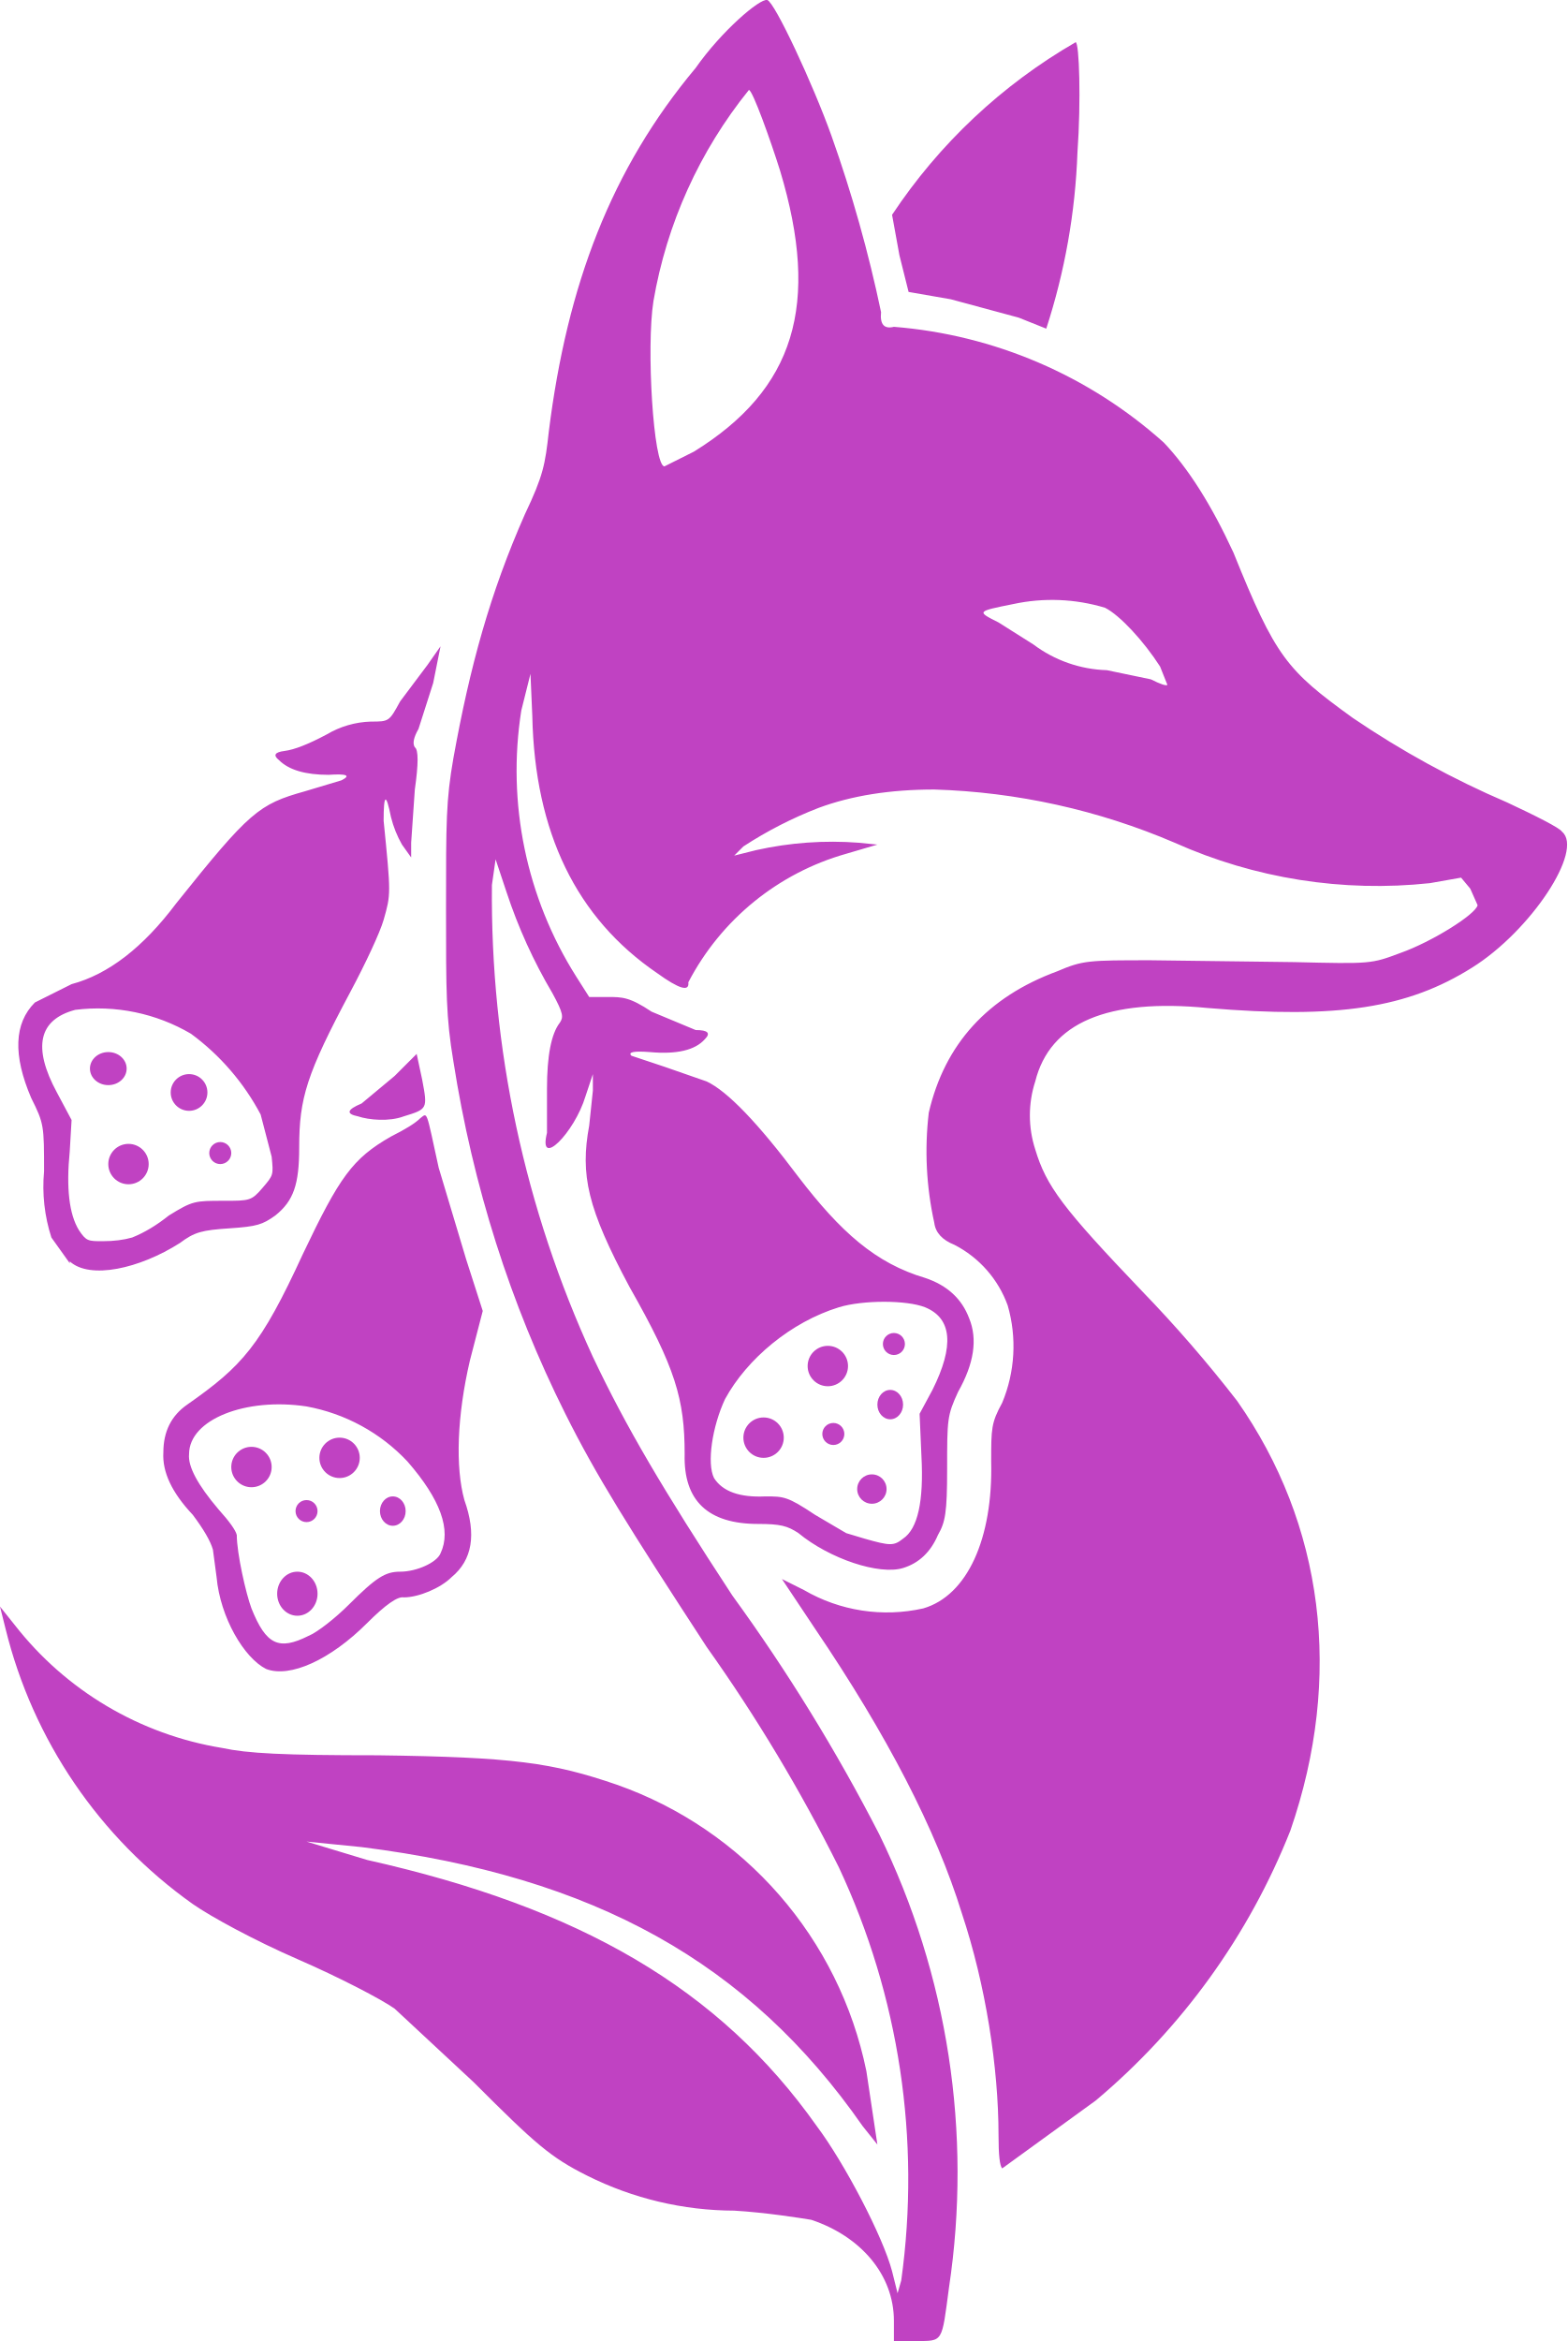
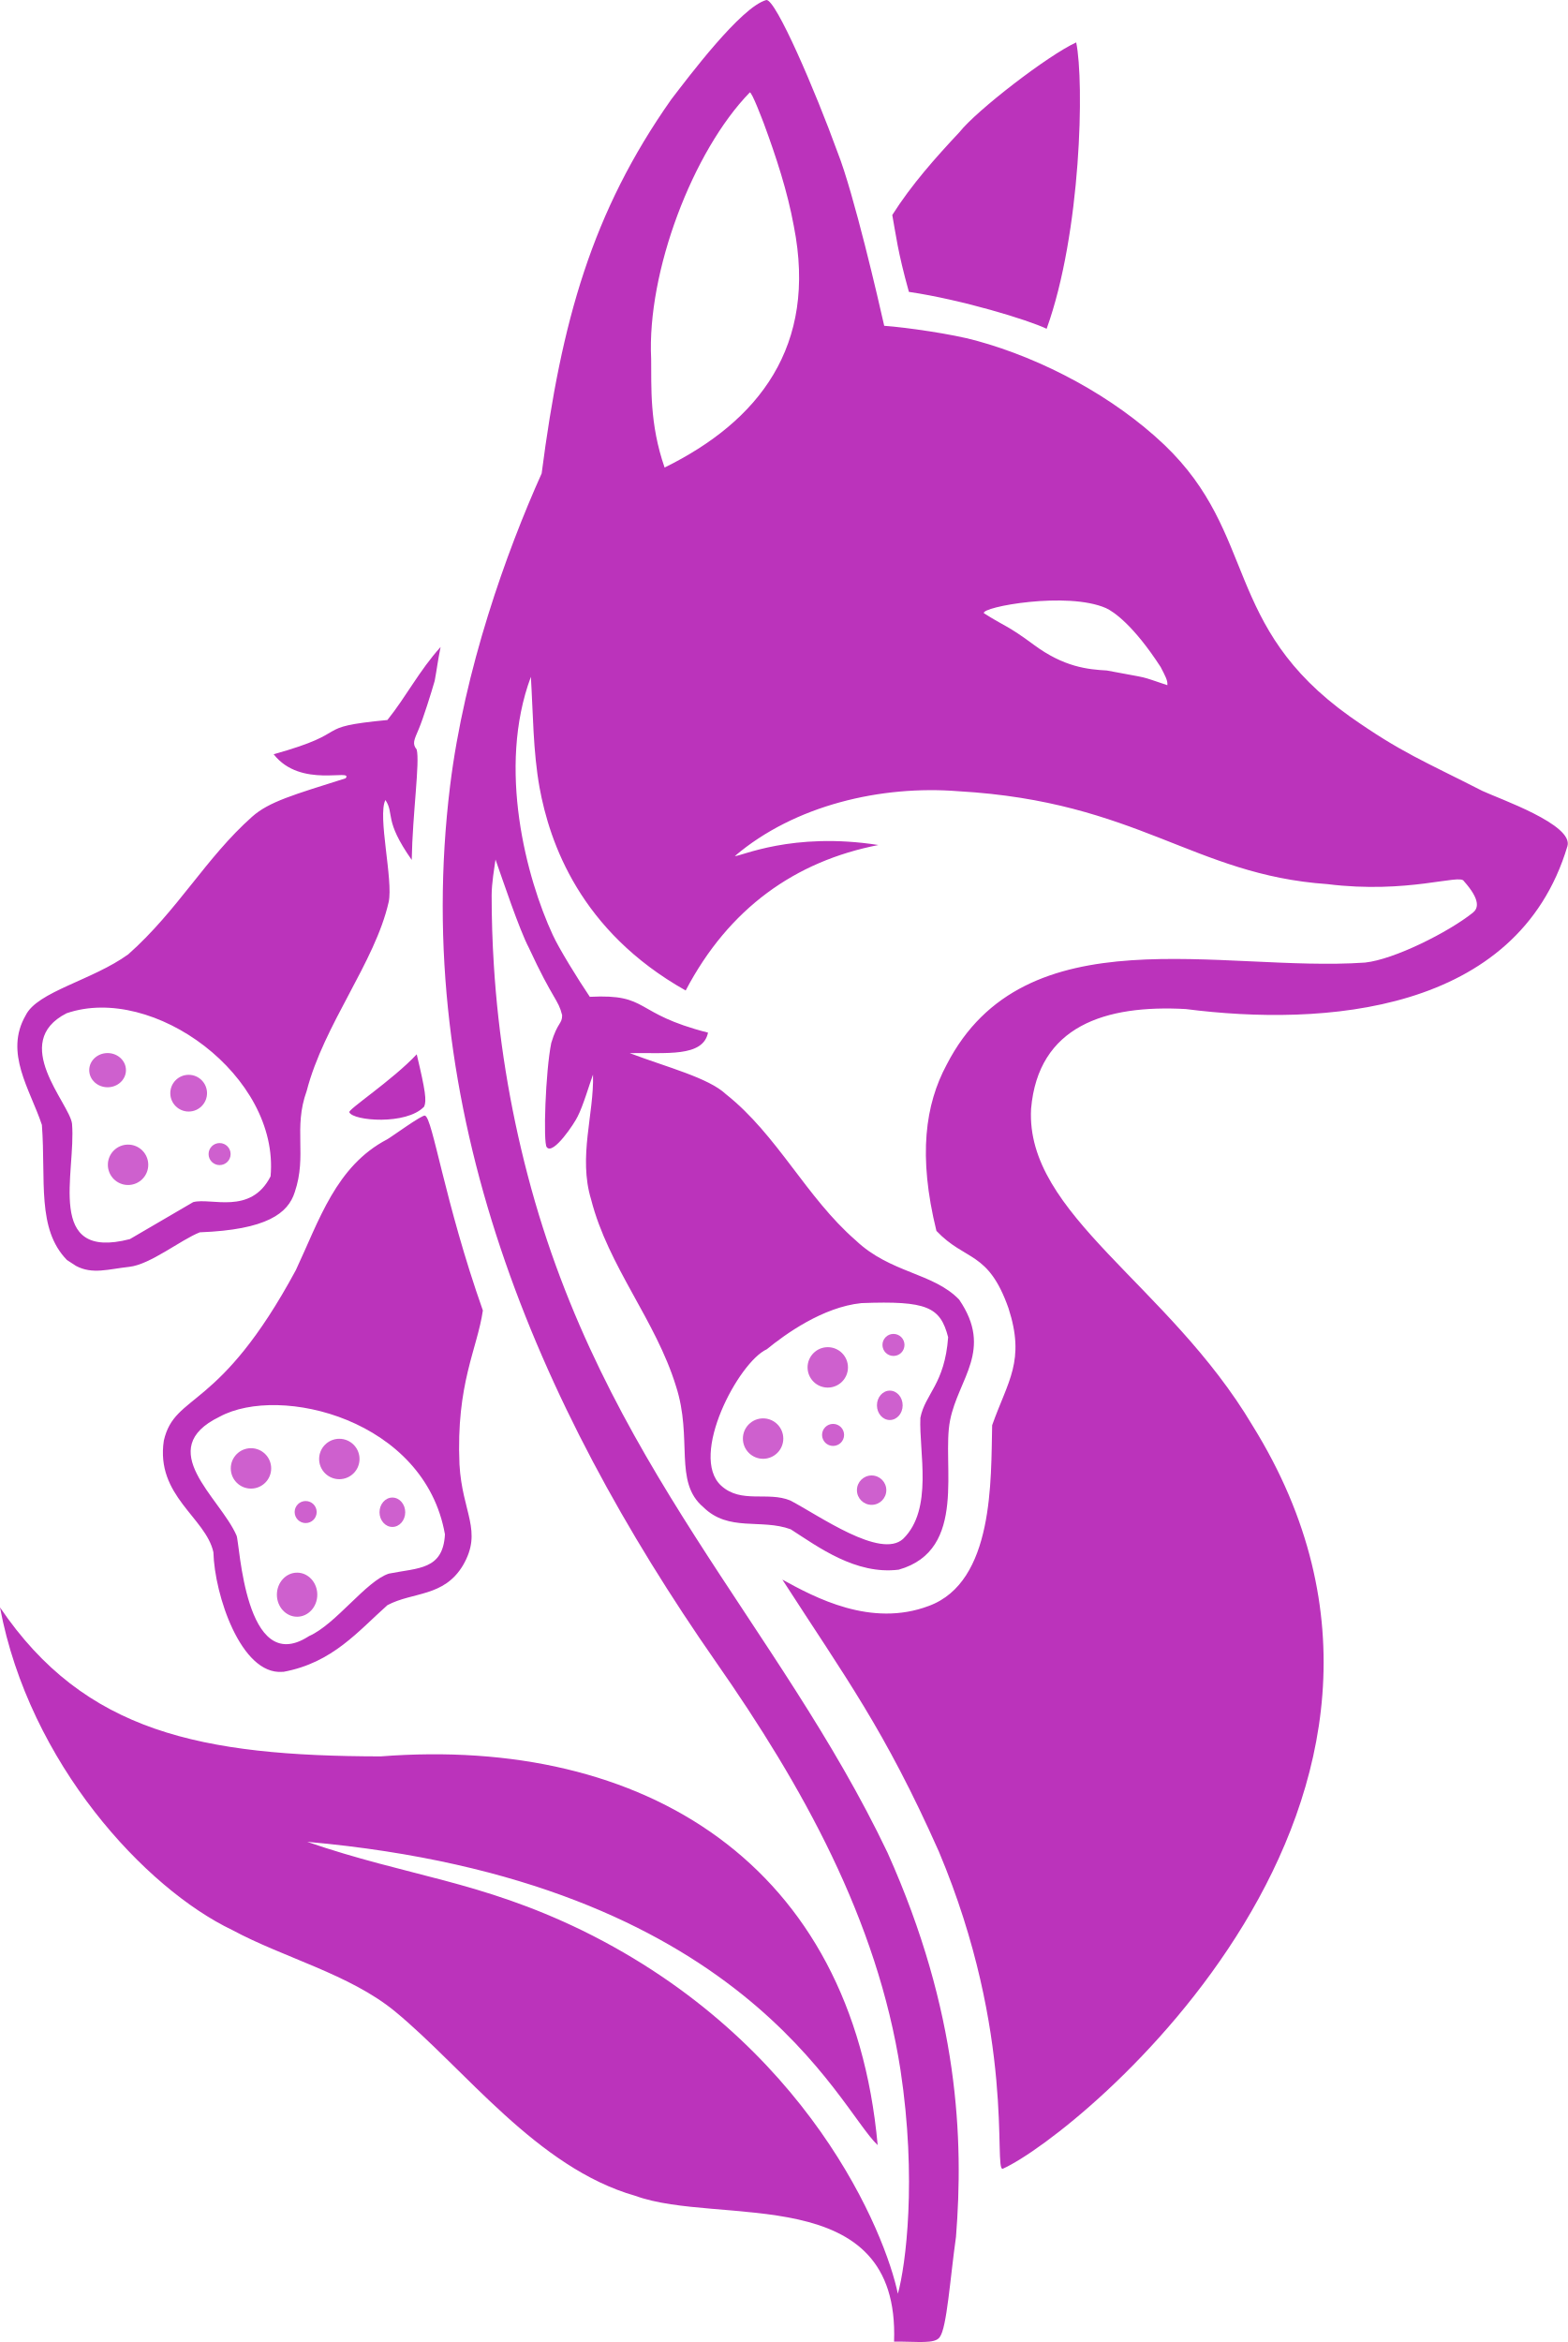
- <svg xmlns="http://www.w3.org/2000/svg" viewBox="0 0 85.4 127.5" xml:space="preserve">
-   <g transform="translate(-65.8 -52.4)" fill="rgba(192, 66, 194, 1)">
-     <path d="M114.5 178.8c0-2.5-1.8-4.6-4.5-5.5-.6-.1-2.5-.4-4.2-.5a18 18 0 0 1-8-1.9c-2-1-2.8-1.7-6.2-5.1l-4.3-4c-.7-.5-3-1.7-5.3-2.7s-4.7-2.3-5.7-3a26 26 0 0 1-10.2-15l-.3-1.2.8 1a18 18 0 0 0 11.3 6.7c1.4.3 3.3.4 8.5.4 7.4.1 9.5.4 13 1.6a21 21 0 0 1 13.6 15.6l.6 4-.8-1c-6.2-8.9-14.6-13.6-27.3-15.2l-3-.3 3.3 1c11.6 2.6 19.2 7 24.5 14.5 1.5 2 3.6 6 4.1 7.9l.3 1.2.2-.7a40 40 0 0 0-3.4-22.5 90 90 0 0 0-7.2-12c-4.3-6.6-6-9.3-7.7-12.7q-4.5-9-6.1-19.2c-.4-2.4-.4-3.7-.4-8.3 0-4.8 0-5.9.4-8.2.9-5 2-9 3.9-13.3 1-2.1 1.1-2.7 1.3-4.5 1-8 3.4-14.3 8-19.8 1.4-2 3.5-3.8 3.9-3.7s2.5 4.6 3.5 7.4a74 74 0 0 1 2.7 9.6q-.1 1 .7.8a25 25 0 0 1 14.7 6.3q2 2.1 3.8 6c2.3 5.7 2.9 6.4 6.5 9a50 50 0 0 0 8.4 4.6c1.5.7 2.9 1.4 3 1.6 1.2 1-1.7 5.4-4.9 7.4-3.5 2.2-7.3 2.8-14.4 2.2q-8.2-.8-9.4 4a6 6 0 0 0 0 3.7c.6 2 1.5 3.2 5.8 7.7a72 72 0 0 1 5.2 6c4.7 6.7 5.8 15 2.9 23.4a37 37 0 0 1-10.6 14.7l-5.1 3.7q-.2-.2-.2-1.8c0-3.7-.7-8.2-2-12.1q-2.1-6.8-8-15.5l-1.8-2.7 1.2.6a9 9 0 0 0 6.5 1c2.4-.7 3.8-3.8 3.7-8 0-1.8 0-2.1.6-3.2a8 8 0 0 0 .3-5.3 6 6 0 0 0-2.9-3.3q-1-.4-1.1-1.2a18 18 0 0 1-.3-6q1.3-5.6 7-7.7c1.4-.6 1.7-.6 5.1-.6l7.8.1c4.2.1 4.2.1 5.8-.5 1.7-.6 4.1-2.1 4.2-2.6l-.4-.9-.5-.6-1.7.3a27 27 0 0 1-13.9-2.2 36 36 0 0 0-13.1-2.9q-3.6 0-6.3 1a22 22 0 0 0-4.1 2.1l-.5.5 1.2-.3a19 19 0 0 1 5.6-.4l1 .1-1.7.5a14 14 0 0 0-8.6 7q.1.8-1.7-.5-6.6-4.5-6.8-14l-.1-2.3-.5 2a21 21 0 0 0 3 14.5l.7 1.1h1c.8 0 1.2 0 2.4.8l2.4 1q1 0 .5.5-.8.9-3 .7-1.3-.1-1 .2l1.8.6 2.3.8q1.7.8 5 5.2c2.3 3 4.2 4.7 6.9 5.5q1.8.6 2.4 2.2.7 1.7-.6 4c-.6 1.3-.6 1.5-.6 4.2 0 2.4-.1 2.9-.5 3.6q-.6 1.4-1.9 1.8c-1.3.4-4-.5-5.7-1.9-.6-.4-1-.5-2.2-.5q-4.1 0-4-3.8c0-3-.5-4.7-3-9.1-2.3-4.3-2.7-6.1-2.2-8.8l.2-1.9v-.9l-.4 1.2c-.6 2-2.6 4-2.1 2v-2.4q0-2.7.7-3.6c.2-.3.2-.5-.4-1.6a28 28 0 0 1-2.5-5.5l-.6-1.8-.2 1.4a60 60 0 0 0 5.5 25.7c1.8 3.8 3.8 7.2 7.6 13a99 99 0 0 1 8 13 42 42 0 0 1 3.8 24.7c-.4 3-.3 2.9-1.8 2.9h-1.2zm.5-42.6q1.2-.8 1-4.5l-.1-2.3.7-1.3q1.8-3.6-.4-4.5c-1-.4-3.4-.4-4.7 0-2.6.8-5 2.8-6.2 5-.7 1.5-1 3.5-.6 4.3q.7 1.1 2.8 1c1 0 1.2 0 2.7 1l1.7 1 1 .3c1.4.4 1.6.4 2.1 0m14-47.5c-.9-1.4-2.2-2.8-3-3.2a10 10 0 0 0-5-.2c-2 .4-2 .4-.8 1l1.9 1.2a7 7 0 0 0 4 1.4l2.4.5q.8.4.9.3zM103.6 77c5.5-3.4 6.9-8 4.7-15.3-.5-1.6-1.5-4.4-1.7-4.4a25 25 0 0 0-5.2 11.5c-.4 2.5 0 9 .6 9zm-23.3 66.3c-1.2-.6-2.5-2.8-2.7-5l-.2-1.5q-.2-.7-1.1-1.9-1.7-1.8-1.6-3.4 0-1.7 1.3-2.6c3-2.1 4-3.2 6.3-8.2 2-4.2 2.7-5.2 4.8-6.4q1.2-.6 1.6-1c.4-.3.3-.5 1 2.7l1.5 5 .9 2.8-.7 2.7c-.7 3-.8 5.8-.3 7.6q1 2.8-.7 4.2c-.6.6-1.8 1.1-2.6 1.1q-.5-.1-2 1.4c-2 2-4.2 3-5.5 2.5m2.3-1.8c.5-.2 1.5-1 2.2-1.7 1.5-1.5 2-1.8 2.8-1.8.9 0 2-.5 2.2-1q.9-1.9-1.8-5a10 10 0 0 0-5.5-3c-3.3-.5-6.4.7-6.4 2.6q-.1 1 1.6 3 .9 1 1 1.4c0 1 .5 3.2.8 4 .8 2 1.5 2.3 3.1 1.5m-13-20.3-1-1.4a9 9 0 0 1-.4-3.6c0-2.5 0-2.6-.7-4q-1.5-3.5.2-5.2l2-1q3-.8 5.7-4.4c4-5 4.5-5.4 7-6.1l2-.6q.8-.4-.7-.3-1.9 0-2.7-.8-.5-.4.3-.5t2.3-.9a5 5 0 0 1 2.4-.7c1 0 1 0 1.6-1.1l1.5-2 .7-1-.4 2-.8 2.5q-.4.7-.2 1 .3.2 0 2.3l-.2 2.9v.8l-.5-.7q-.4-.7-.6-1.5-.4-2-.4.2c.4 4 .4 4 0 5.4-.2.7-1 2.4-1.8 3.9-2.4 4.5-2.8 5.8-2.8 8.5 0 2-.3 2.9-1.3 3.7-.7.5-1 .6-2.5.7s-1.9.2-2.7.8c-2.2 1.4-4.9 2-6 1m3.4-1.3q1-.4 2-1.2c1.3-.8 1.4-.8 3-.8 1.4 0 1.5 0 2.1-.7s.6-.7.5-1.7l-.6-2.3a13 13 0 0 0-3.8-4.4 10 10 0 0 0-6.3-1.3q-3 .8-1 4.5l.8 1.5-.1 1.7q-.3 3 .5 4.3c.4.6.5.6 1.3.6q.9 0 1.6-.2m12.3-6.6q-1-.2.2-.7l1.8-1.5 1.2-1.2.3 1.4c.3 1.6.3 1.6-1 2-.8.3-1.9.2-2.5 0m36-43.5-3.7-1-2.3-.4-.5-2-.4-2.2a30 30 0 0 1 10-9.4c.2 0 .3 3.2.1 6a35 35 0 0 1-1.7 9.6z" />
-     <ellipse cx="71.7" cy="110.6" rx="1" ry=".9" />
-     <circle cx="76.1" cy="111.9" r="1" />
-     <circle cx="72.8" cy="115.8" r="1.1" />
-     <circle cx="107.4" cy="130.7" r="1.1" />
-     <circle cx="77.8" cy="115.2" r=".6" />
-     <circle cx="79.5" cy="132.3" r="1.1" />
-     <circle cx="84.3" cy="131.8" r="1.1" />
-     <circle cx="82.5" cy="134.7" r=".6" />
-     <ellipse cx="87.2" cy="134.7" rx=".7" ry=".8" />
-     <circle cx="110.9" cy="126.8" r="1.1" />
-     <circle cx="111.2" cy="130.5" r=".6" />
-     <circle cx="114.5" cy="125.6" r=".6" />
-     <ellipse cx="114.3" cy="128.9" rx=".7" ry=".8" />
-     <circle cx="113.3" cy="133.5" r=".8" />
-     <ellipse cx="82" cy="139.2" rx="1.1" ry="1.2" />
+ <svg xmlns="http://www.w3.org/2000/svg" xml:space="preserve" width="85.381" height="127.525" viewBox="0 0 85.381 127.525">
+   <g fill="rgba(192, 66, 194, 1)" style="fill:#b000b0;fill-opacity:.625" transform="translate(-65.81 -52.234)">
+     <path d="M114.499 179.739c.323-8.817-9.517-6.265-14.093-7.94-5.351-1.524-9.285-6.911-13.085-10.041-2.47-2.03-6.06-2.92-8.86-4.43-4.741-2.261-11.055-9.083-12.651-17.569 4.615 6.81 10.96 8.094 20.73 8.113 14.366-1.115 25.684 5.866 27.066 21.166-2.156-2.017-7.21-14.389-31.067-16.514 5.502 1.896 9.362 2.096 14.991 4.831 12.351 6.061 16.511 16.552 17.176 19.776.432-1.537 1.042-6.245.145-12.173-1.27-8.2-5.35-15.49-10.04-22.21-9.84-14.11-16.65-30.14-14.49-47.72.78-6.34 3.051-12.708 4.987-17.016 1.076-8.31 2.74-14.226 7.054-20.36.93-1.21 3.803-5.043 5.18-5.417.509-.072 2.663 4.934 3.888 8.311.877 2.217 2.242 8.126 2.533 9.428 1.204.087 3.702.446 5.002.806 3.66 1 7.486 3.048 10.256 5.678 5.098 4.877 3.165 9.846 10.1 14.789 2.8 1.97 4.036 2.429 7.217 4.053.91.43 4.991 1.836 4.63 3.014-2.731 9.124-13.307 9.824-20.787 8.864-4.379-.243-8.03.92-8.42 5.43-.315 5.758 7.494 9.565 12.06 17.25 12.65 20.356-9.388 38.571-13.605 40.47-.512.113.739-7.246-3.475-17.27-2.965-6.668-5.098-9.495-8.525-14.813 1.771.973 4.825 2.624 7.975 1.434 3.563-1.312 3.38-6.87 3.45-9.84.856-2.415 1.82-3.501.89-6.371-1.109-3.143-2.332-2.535-3.925-4.21-1.01-4.107-.604-6.888.556-9.048 4.257-8.29 14.964-5.023 22.782-5.562 1.582-.166 4.53-1.645 5.874-2.715.287-.228.443-.677-.49-1.723-.196-.41-3.058.712-7.435.165-7.298-.508-10.313-4.496-20.085-5.057-4.203-.337-8.925.757-12.18 3.53.287.037 3.119-1.337 7.818-.602-4.524.882-8.14 3.437-10.495 7.922-5.755-3.238-7.41-8.05-7.96-11.06-.354-1.987-.348-4.011-.47-6.02-1.854 4.966-.23 10.99 1.19 14.05.33.73 1.39 2.443 2.019 3.374 3.292-.169 2.316.901 6.437 1.95-.273 1.355-2.3 1.08-4.264 1.117 2.029.769 4.29 1.34 5.243 2.238 2.8 2.22 4.369 5.61 7.059 7.95 1.89 1.8 4.227 1.762 5.639 3.233 1.872 2.74-.043 4.296-.493 6.566-.48 2.37 1 7.067-2.8 8.139-2.34.29-4.39-1.242-5.882-2.2-1.611-.59-3.375.157-4.755-1.203-1.633-1.376-.56-3.725-1.493-6.594-1.1-3.58-3.69-6.52-4.62-10.16-.712-2.33.169-4.671.103-6.802-.2.544-.541 1.717-.838 2.285-.152.339-1.335 2.127-1.68 1.669-.206-.202-.068-4.153.245-5.676.344-1.149.593-1.017.593-1.511-.215-.878-.474-.782-1.816-3.675-.527-1.009-1.425-3.702-1.814-4.803-.06.44-.21 1.29-.21 1.95 0 1.26.04 2.53.12 3.8.24 3.86.86 7.69 1.84 11.43 4.1 15.69 13.675 24.476 19.599 36.898 3.902 8.694 4.148 15.635 3.728 20.925-.318 2.245-.496 4.95-.884 5.454-.269.393-1.2.232-2.488.247m.493-43.712c1.655-1.612.86-4.74.94-6.59.257-1.308 1.327-1.832 1.512-4.39-.428-1.654-1.148-1.992-4.721-1.857-2.104.214-4.156 1.697-5.152 2.512-1.54.696-4.25 5.808-2.49 7.426 1.09 1 2.538.3 3.768.81 1.568.818 4.91 3.21 6.143 2.09m14.024-47.476c-1.48-2.28-2.564-3.02-2.977-3.206-2.11-.924-6.799-.063-6.649.277 1.163.742 1.258.637 2.72 1.72 1.637 1.212 2.929 1.342 3.975 1.4 2.512.477 1.637.248 3.297.8.03-.25-.118-.51-.366-.991m-27.013-10.86c5.12-2.522 8.332-6.599 7.038-13.143-.35-1.91-.96-3.76-1.63-5.58-.04-.1-.66-1.76-.77-1.7-3.102 3.186-5.607 9.777-5.37 14.51.02 1.52-.098 3.52.732 5.913M81.18 143.268c-2.247.17-3.692-4.201-3.748-6.51-.41-1.89-3.156-3.069-2.7-6.081.607-2.63 3.013-1.537 7.189-9.283 1.27-2.7 2.18-5.665 4.98-7.125.19-.1 1.914-1.358 2.054-1.288.422.15 1.061 4.685 3.151 10.61-.304 2.103-1.464 3.987-1.274 8.377.143 2.634 1.286 3.615.192 5.499-1.04 1.74-2.733 1.435-4.115 2.17-1.59 1.411-2.983 3.135-5.66 3.63m1.395-1.948c1.455-.641 3.112-3.007 4.346-3.4 1.608-.32 2.945-.197 3.051-2.137-1.099-6.263-8.996-8.186-12.273-6.405-3.63 1.76.024 4.39.924 6.47.18.41.45 7.67 3.88 5.516m-13.116-20.52c-1.652-1.692-1.142-4.32-1.364-7.355-.643-1.94-2.064-3.926-.884-5.966.63-1.299 3.633-1.907 5.587-3.324 2.7-2.395 4.214-5.242 6.744-7.492.92-.82 2.257-1.195 5.093-2.093.448-.563-2.447.582-3.92-1.31 4.494-1.247 1.929-1.457 6.196-1.864 1.039-1.298 1.72-2.668 2.896-3.976-.164.81-.194 1.165-.322 1.845-.188.664-.633 2.069-.86 2.606-.253.6-.381.81-.121 1.131.183.672-.225 3.492-.269 6.013-1.543-2.195-.923-2.496-1.433-3.262-.44.862.437 4.375.177 5.555-.74 3.28-3.527 6.661-4.464 10.286-.74 2.04.03 3.51-.65 5.51-.363 1.154-1.525 2.05-5.17 2.188-1.034.405-2.697 1.757-3.842 1.88-1.144.124-2.005.428-2.905-.053m6.384-3.47c.962-.265 3.132.725 4.216-1.404.5-5.458-6.39-10.503-11.11-8.88-3.114 1.585.16 4.898.297 6.01.23 2.679-1.497 7.49 3.151 6.287zm8.509-4.888c-.166-.102 2.356-1.757 3.666-3.162.48 2.01.545 2.528.404 2.85-.97 1.02-3.863.775-4.07.312m37.97-42.667c-1.013-.485-4.607-1.582-7.501-2.01-.621-2.23-.709-3.125-.905-4.186 1.05-1.658 2.358-3.123 3.666-4.52.939-1.184 4.795-4.162 6.35-4.878.444 2.15.275 10.358-1.61 15.594" style="fill:#b3b;fill-opacity:1" />
+     <ellipse cx="71.669" cy="110.506" rx="1" ry=".931" style="fill:#b000b0;fill-opacity:.625" />
+     <circle cx="76.084" cy="111.759" r="1" style="fill:#b000b0;fill-opacity:.625" />
+     <circle cx="72.784" cy="115.659" r="1.1" style="fill:#b000b0;fill-opacity:.625" />
+     <circle cx="107.367" cy="130.567" r="1.1" style="fill:#b000b0;fill-opacity:.625" />
+     <circle cx="77.769" cy="115.075" r=".6" style="fill:#b000b0;fill-opacity:.625" />
+     <circle cx="79.478" cy="132.19" r="1.1" style="fill:#b000b0;fill-opacity:.625" />
+     <circle cx="84.289" cy="131.678" r="1.1" style="fill:#b000b0;fill-opacity:.625" />
+     <circle cx="82.456" cy="134.567" r=".6" style="fill:#b000b0;fill-opacity:.625" />
+     <ellipse cx="87.178" cy="134.578" rx=".7" ry=".8" style="fill:#b000b0;fill-opacity:.625" />
+     <circle cx="110.889" cy="126.69" r="1.1" style="fill:#b000b0;fill-opacity:.625" />
+     <circle cx="111.178" cy="130.367" r=".6" style="fill:#b000b0;fill-opacity:.625" />
+     <circle cx="114.467" cy="125.467" r=".6" style="fill:#b000b0;fill-opacity:.625" />
+     <ellipse cx="114.267" cy="128.756" rx=".7" ry=".8" style="fill:#b000b0;fill-opacity:.625" />
+     <circle cx="113.277" cy="133.375" r=".8" style="fill:#b000b0;fill-opacity:.625" />
+     <ellipse cx="81.989" cy="139.067" rx="1.1" ry="1.2" style="fill:#b000b0;fill-opacity:.625" />
  </g>
</svg>
